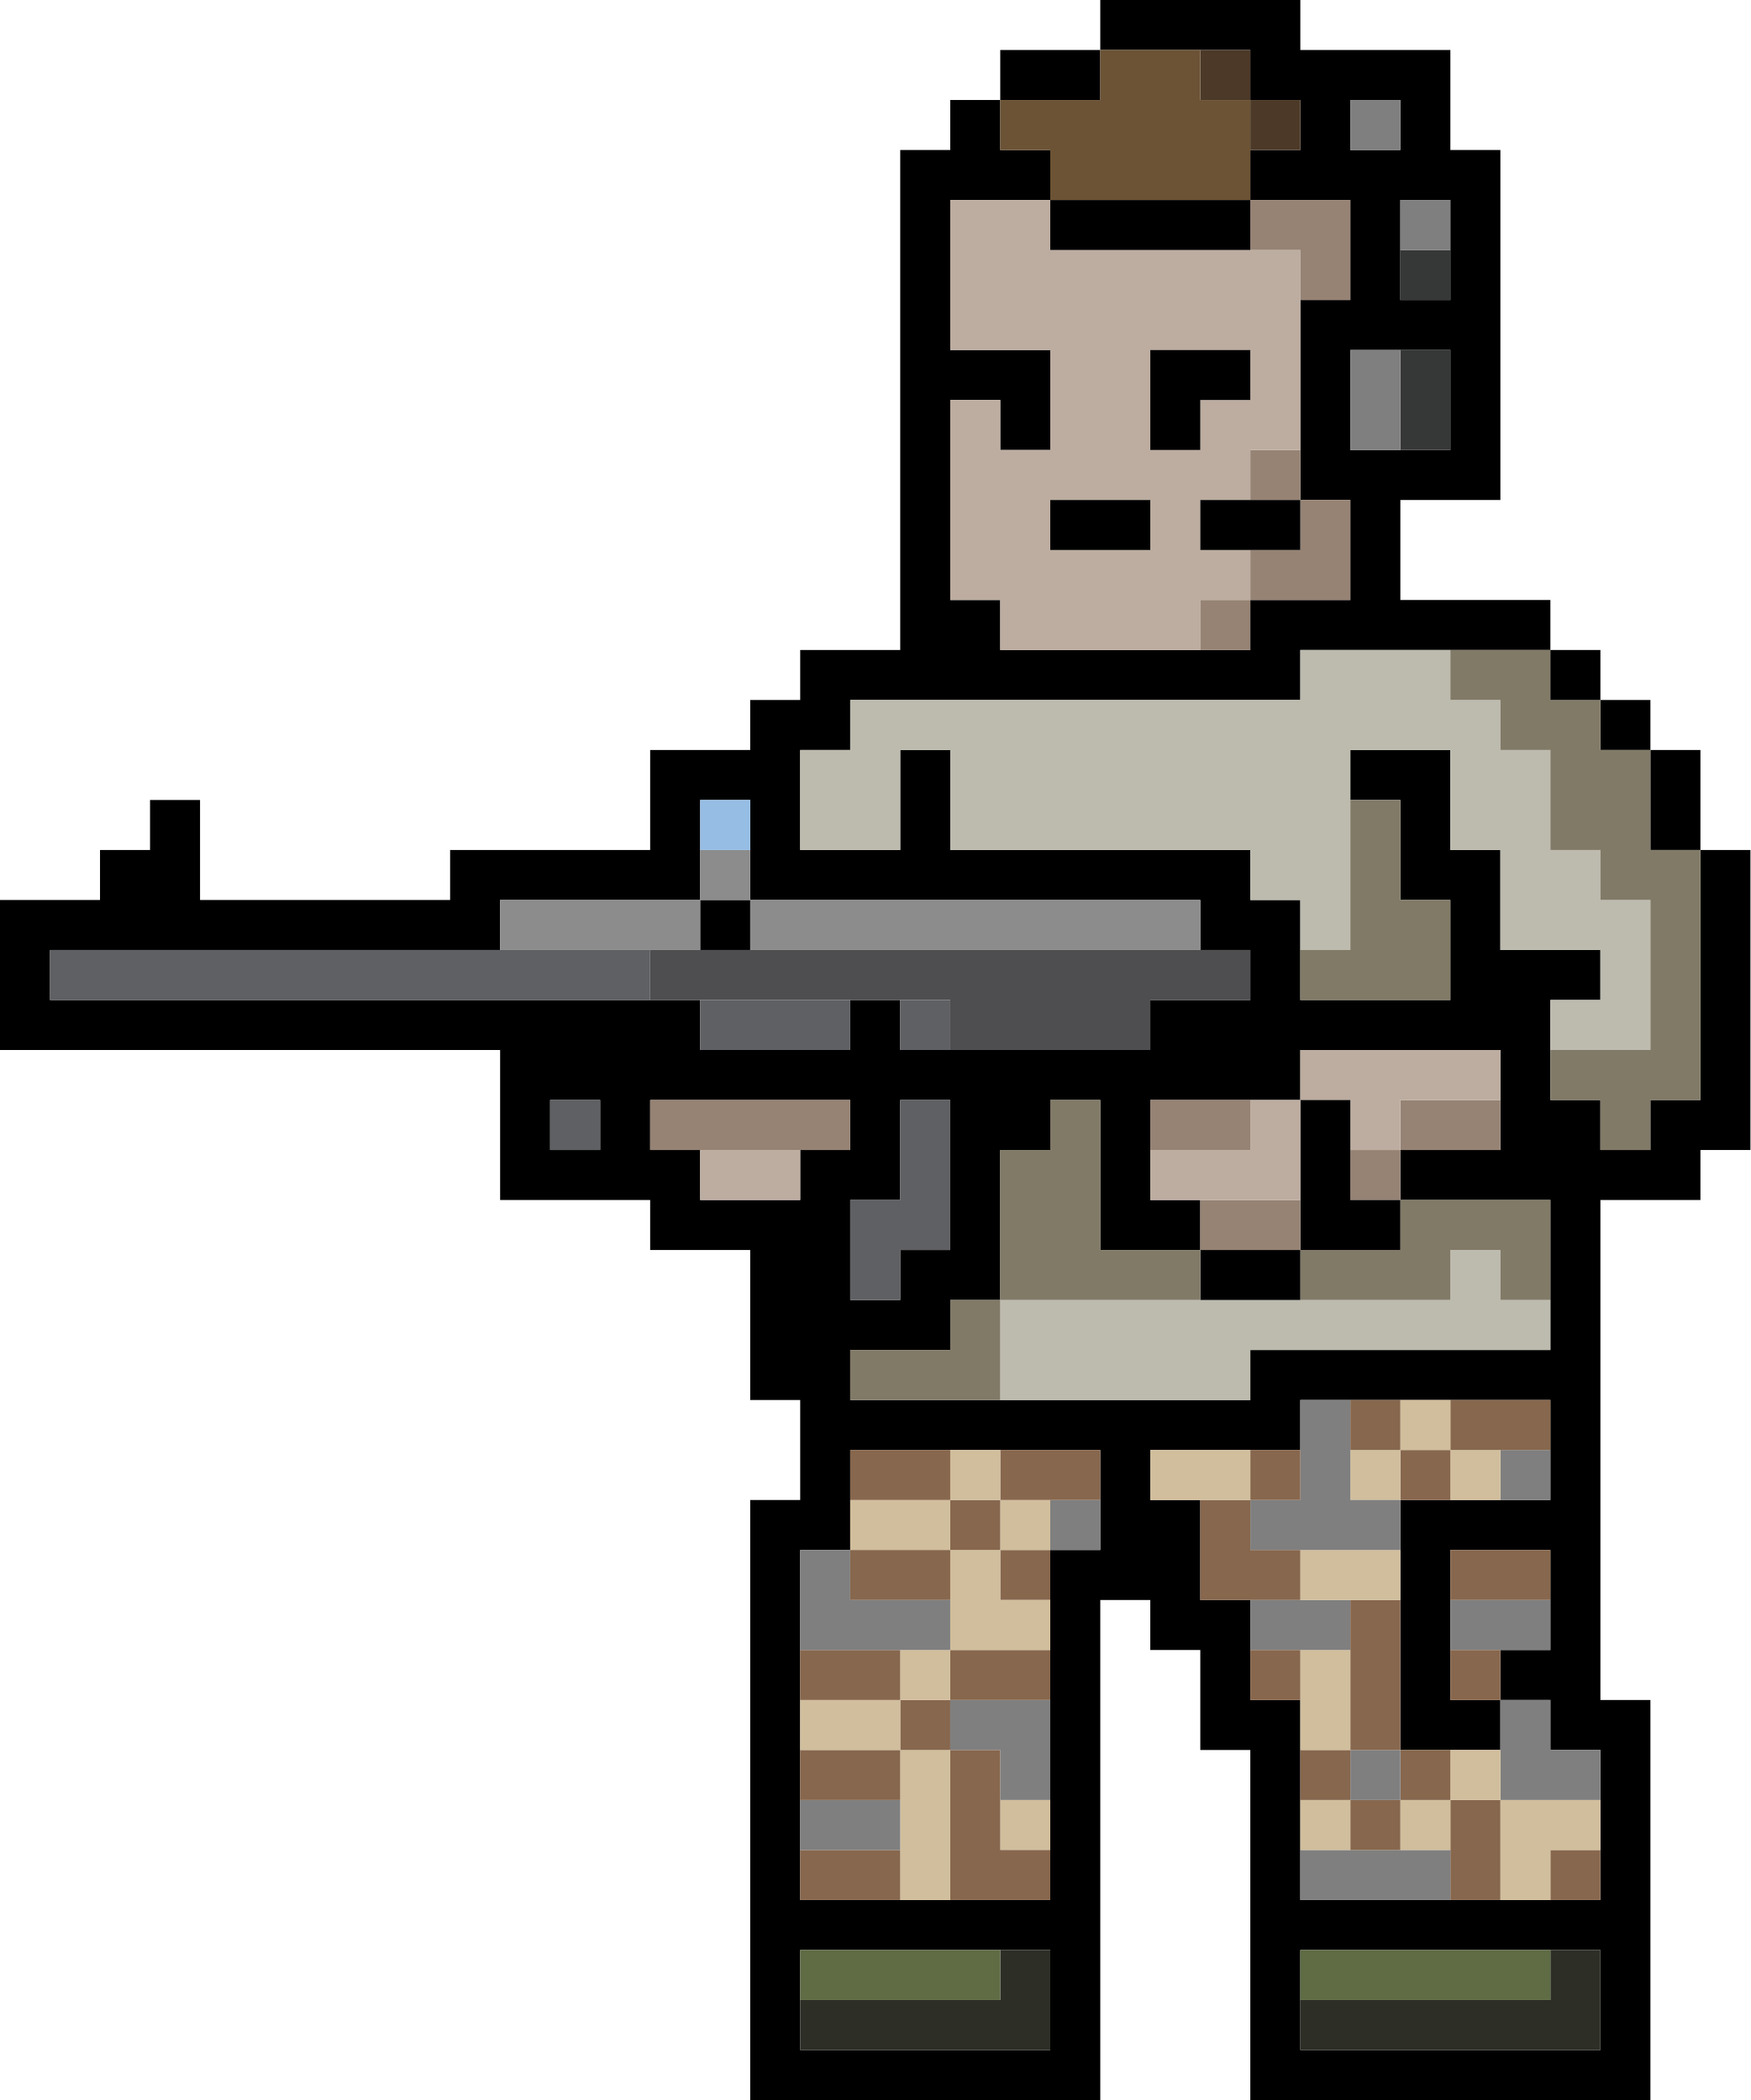
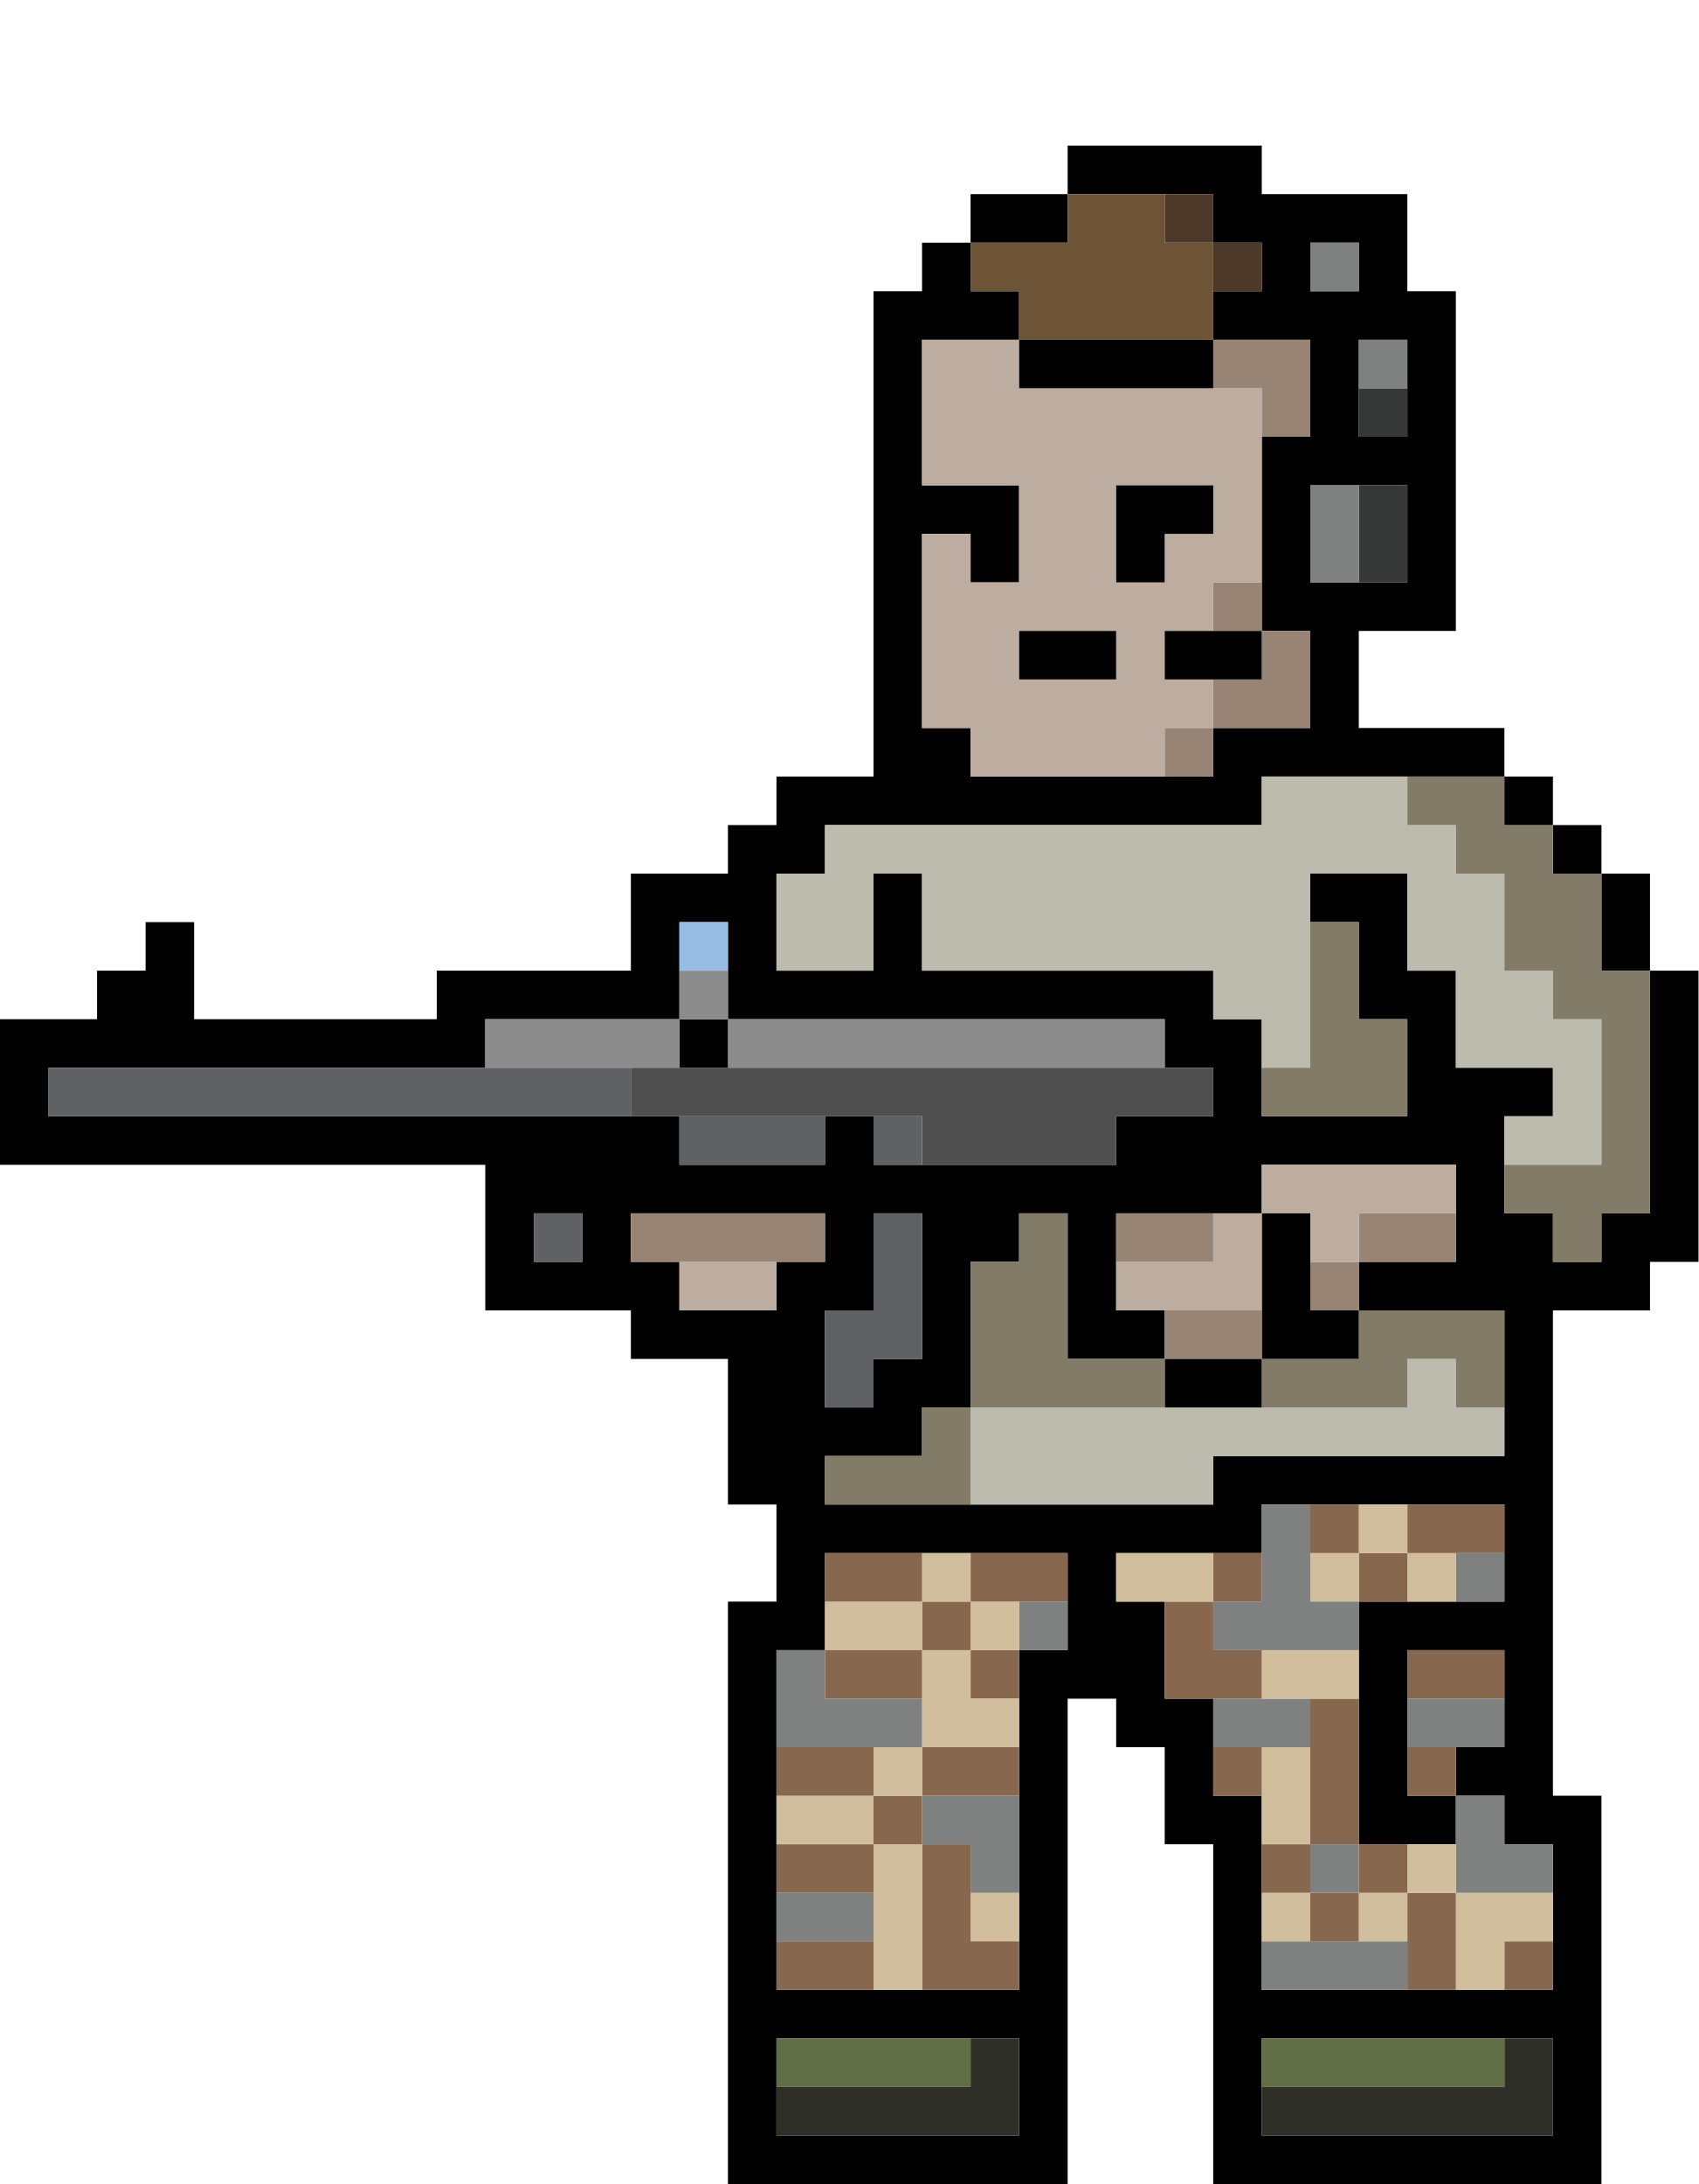
- <svg xmlns="http://www.w3.org/2000/svg" id="Layer_1" data-name="Layer 1" viewBox="0 0 70 84">
+ <svg xmlns="http://www.w3.org/2000/svg" id="Layer_1" data-name="Layer 1" viewBox="0 0 70 90">
  <defs>
    <style>
      .cls-1 {
-         fill: #7f7f7f;
+         fill: #827b68;
      }

      .cls-2 {
-         fill: #87674d;
+         fill: #4d3929;
      }

      .cls-3 {
-         fill: #968374;
+         fill: #bdada0;
      }

      .cls-4 {
-         fill: #bdada0;
+         fill: #7f8080;
      }

      .cls-5 {
        fill: #363837;
      }

      .cls-6 {
-         fill: #d1be9c;
+         fill: #6d5436;
      }

      .cls-7 {
-         fill: #6c5335;
+         fill: #606d45;
      }

      .cls-8 {
-         fill: #817a67;
+         fill: #8c8c8c;
      }

      .cls-9 {
-         fill: #4c3928;
+         fill: #4f4f50;
      }

      .cls-10 {
-         fill: #8c8c8c;
+         fill: #bdbbae;
      }

      .cls-11 {
-         fill: #5f6063;
+         fill: #606164;
      }

      .cls-12 {
-         fill: #bdbbae;
+         fill: #010101;
      }

      .cls-13 {
-         fill: #4e4e50;
+         fill: #98bde3;
      }

      .cls-14 {
-         fill: #96bde4;
+         fill: #87674e;
      }

      .cls-15 {
-         fill: #5f6c44;
+         fill: #d1be9d;
      }

      .cls-16 {
-         fill: #2d2e26;
+         fill: #978475;
+       }
+ 
+       .cls-17 {
+         fill: #2e2f27;
      }
    </style>
  </defs>
-   <path d="M68,36v8h-2v2h-2v-2h-2v-4h2v-2h-4v-4h-2v-4h-4v2h2v4h2v4h-6v-4h-2v-2h-12v-4h-2v4h-4v-4h2v-2h18v-2h10v-2h-6v-4h4V6h-2V2h-6V0h-8v2h6v2h2v2h-2v2h4v4h-2v8h2v4h-4v2h-10v-2h-2v-8h2v2h2v-4h-4v-6h4v-2h-2v-2h-2v2h-2v20h-4v2h-2v2h-4v4h-8v2h-10v-4h-2v2h-2v2H0v6h20v6h6v2h4v6h2v4h-2v24h14v-20h2v2h2v4h2v14h16v-16h-2v-20h4v-2h2v-12h-2v2ZM54,4h2v2h-2v-2ZM56,10v-2h2v4h-2v-2ZM54,16v-2h4v4h-4v-2ZM18,40H2v-2h18v-2h8v-4h2v4h18v2h2v2h-4v2h-10v-2h-2v2h-6v-2h-10ZM38,46v4h-2v2h-2v-4h2v-4h2v2ZM22,46v-2h2v2h-2ZM28,48v-2h-2v-2h8v2h-2v2h-4ZM42,80v2h-10v-4h10v2ZM42,62v14h-10v-14h2v-4h10v4h-2ZM64,80v2h-12v-4h12v2ZM62,58v2h-6v10h4v-2h-2v-6h4v4h-2v2h2v2h2v6h-12v-8h-2v-4h-2v-4h-2v-2h6v-2h10v2ZM62,50v4h-12v2h-16v-2h4v-2h2v-6h2v-2h2v6h4v-2h-2v-4h6v-2h8v4h-4v2h6v2Z" />
-   <polygon points="66 34 68 34 68 32 68 30 66 30 66 32 66 34" />
-   <polygon class="cls-12" points="66 42 66 40 66 38 66 36 64 36 64 34 62 34 62 32 62 30 60 30 60 28 58 28 58 26 56 26 54 26 52 26 52 28 50 28 48 28 46 28 44 28 42 28 40 28 38 28 36 28 34 28 34 30 32 30 32 32 32 34 34 34 36 34 36 32 36 30 38 30 38 32 38 34 40 34 42 34 44 34 46 34 48 34 50 34 50 36 52 36 52 38 54 38 54 36 54 34 54 32 54 30 56 30 58 30 58 32 58 34 60 34 60 36 60 38 62 38 64 38 64 40 62 40 62 42 64 42 66 42" />
-   <rect x="64" y="28" width="2" height="2" />
-   <polygon class="cls-16" points="62 80 60 80 58 80 56 80 54 80 52 80 52 82 54 82 56 82 58 82 60 82 62 82 64 82 64 80 64 78 62 78 62 80" />
-   <rect class="cls-2" x="62" y="74" width="2" height="2" />
-   <polygon class="cls-8" points="64 28 62 28 62 26 60 26 58 26 58 28 60 28 60 30 62 30 62 32 62 34 64 34 64 36 66 36 66 38 66 40 66 42 64 42 62 42 62 44 64 44 64 46 66 46 66 44 68 44 68 42 68 40 68 38 68 36 68 34 66 34 66 32 66 30 64 30 64 28" />
-   <rect x="62" y="26" width="2" height="2" />
-   <polygon class="cls-6" points="60 72 60 74 60 76 62 76 62 74 64 74 64 72 62 72 60 72" />
-   <polygon class="cls-1" points="62 72 64 72 64 70 62 70 62 68 60 68 60 70 60 72 62 72" />
-   <polygon class="cls-1" points="62 66 62 64 60 64 58 64 58 66 60 66 62 66" />
-   <polygon class="cls-2" points="62 64 62 62 60 62 58 62 58 64 60 64 62 64" />
-   <rect class="cls-1" x="60" y="58" width="2" height="2" />
-   <polygon class="cls-2" points="60 72 58 72 58 74 58 76 60 76 60 74 60 72" />
-   <rect class="cls-6" x="58" y="70" width="2" height="2" />
-   <rect class="cls-2" x="58" y="66" width="2" height="2" />
-   <rect class="cls-6" x="58" y="58" width="2" height="2" />
-   <polygon class="cls-2" points="58 56 58 58 60 58 62 58 62 56 60 56 58 56" />
-   <polygon class="cls-12" points="60 50 58 50 58 52 56 52 54 52 52 52 50 52 48 52 46 52 44 52 42 52 40 52 40 54 40 56 42 56 44 56 46 56 48 56 50 56 50 54 52 54 54 54 56 54 58 54 60 54 62 54 62 52 60 52 60 50" />
-   <polygon class="cls-8" points="58 48 56 48 56 50 54 50 52 50 52 52 54 52 56 52 58 52 58 50 60 50 60 52 62 52 62 50 62 48 60 48 58 48" />
-   <polygon class="cls-1" points="56 74 54 74 52 74 52 76 54 76 56 76 58 76 58 74 56 74" />
-   <rect class="cls-6" x="56" y="72" width="2" height="2" />
-   <rect class="cls-2" x="56" y="70" width="2" height="2" />
-   <rect class="cls-2" x="56" y="58" width="2" height="2" />
-   <rect class="cls-6" x="56" y="56" width="2" height="2" />
-   <polygon class="cls-3" points="56 44 56 46 58 46 60 46 60 44 58 44 56 44" />
-   <polygon class="cls-5" points="56 18 58 18 58 16 58 14 56 14 56 16 56 18" />
-   <rect class="cls-5" x="56" y="10" width="2" height="2" />
-   <rect class="cls-1" x="56" y="8" width="2" height="2" />
-   <polygon class="cls-15" points="56 80 58 80 60 80 62 80 62 78 60 78 58 78 56 78 54 78 52 78 52 80 54 80 56 80" />
-   <rect class="cls-2" x="54" y="72" width="2" height="2" />
-   <rect class="cls-1" x="54" y="70" width="2" height="2" />
-   <polygon class="cls-2" points="54 66 54 68 54 70 56 70 56 68 56 66 56 64 54 64 54 66" />
-   <rect class="cls-6" x="54" y="58" width="2" height="2" />
-   <rect class="cls-2" x="54" y="56" width="2" height="2" />
-   <rect class="cls-3" x="54" y="46" width="2" height="2" />
-   <polygon class="cls-4" points="54 46 56 46 56 44 58 44 60 44 60 42 58 42 56 42 54 42 52 42 52 44 54 44 54 46" />
-   <polygon class="cls-8" points="54 36 54 38 52 38 52 40 54 40 56 40 58 40 58 38 58 36 56 36 56 34 56 32 54 32 54 34 54 36" />
-   <polygon class="cls-1" points="56 16 56 14 54 14 54 16 54 18 56 18 56 16" />
-   <rect class="cls-1" x="54" y="4" width="2" height="2" />
-   <rect class="cls-6" x="52" y="72" width="2" height="2" />
-   <rect class="cls-2" x="52" y="70" width="2" height="2" />
-   <polygon class="cls-6" points="54 68 54 66 52 66 52 68 52 70 54 70 54 68" />
-   <polygon class="cls-1" points="54 66 54 64 52 64 50 64 50 66 52 66 54 66" />
-   <polygon class="cls-6" points="52 62 52 64 54 64 56 64 56 62 54 62 52 62" />
-   <polygon class="cls-1" points="54 58 54 56 52 56 52 58 52 60 50 60 50 62 52 62 54 62 56 62 56 60 54 60 54 58" />
-   <polygon points="52 48 52 50 54 50 56 50 56 48 54 48 54 46 54 44 52 44 52 46 52 48" />
-   <rect class="cls-2" x="50" y="66" width="2" height="2" />
-   <polygon class="cls-2" points="52 62 50 62 50 60 48 60 48 62 48 64 50 64 52 64 52 62" />
-   <rect class="cls-2" x="50" y="58" width="2" height="2" />
-   <polygon class="cls-3" points="52 50 52 48 50 48 48 48 48 50 50 50 52 50" />
-   <polygon class="cls-4" points="52 48 52 46 52 44 50 44 50 46 48 46 46 46 46 48 48 48 50 48 52 48" />
-   <polygon class="cls-3" points="50 22 50 24 52 24 54 24 54 22 54 20 52 20 52 22 50 22" />
-   <rect class="cls-3" x="50" y="18" width="2" height="2" />
-   <path class="cls-4" d="M50,10h-8v-2h-4v6h4v4h-2v-2h-2v8h2v2h8v-2h2v-2h-2v-2h2v-2h2v-8h-2ZM46,22h-4v-2h4v2ZM50,16h-2v2h-2v-4h4v2Z" />
-   <polygon class="cls-3" points="52 10 52 12 54 12 54 10 54 8 52 8 50 8 50 10 52 10" />
-   <rect class="cls-9" x="50" y="4" width="2" height="2" />
-   <polygon class="cls-6" points="50 58 48 58 46 58 46 60 48 60 50 60 50 58" />
-   <polygon points="50 52 52 52 52 50 50 50 48 50 48 52 50 52" />
-   <polygon class="cls-3" points="50 46 50 44 48 44 46 44 46 46 48 46 50 46" />
-   <rect class="cls-3" x="48" y="24" width="2" height="2" />
-   <polygon points="48 20 48 22 50 22 52 22 52 20 50 20 48 20" />
-   <rect class="cls-9" x="48" y="2" width="2" height="2" />
-   <polygon points="46 14 46 16 46 18 48 18 48 16 50 16 50 14 48 14 46 14" />
-   <polygon points="46 8 44 8 42 8 42 10 44 10 46 10 48 10 50 10 50 8 48 8 46 8" />
-   <polygon class="cls-13" points="44 38 42 38 40 38 38 38 36 38 34 38 32 38 30 38 28 38 26 38 26 40 28 40 30 40 32 40 34 40 36 40 38 40 38 42 40 42 42 42 44 42 46 42 46 40 48 40 50 40 50 38 48 38 46 38 44 38" />
-   <rect class="cls-1" x="42" y="60" width="2" height="2" />
-   <polygon class="cls-8" points="44 52 46 52 48 52 48 50 46 50 44 50 44 48 44 46 44 44 42 44 42 46 40 46 40 48 40 50 40 52 42 52 44 52" />
-   <polygon points="42 20 42 22 44 22 46 22 46 20 44 20 42 20" />
-   <polygon points="44 4 44 2 42 2 40 2 40 4 42 4 44 4" />
-   <polygon class="cls-16" points="40 80 38 80 36 80 34 80 32 80 32 82 34 82 36 82 38 82 40 82 42 82 42 80 42 78 40 78 40 80" />
-   <rect class="cls-6" x="40" y="72" width="2" height="2" />
-   <rect class="cls-2" x="40" y="62" width="2" height="2" />
-   <rect class="cls-6" x="40" y="60" width="2" height="2" />
-   <polygon class="cls-2" points="42 60 44 60 44 58 42 58 40 58 40 60 42 60" />
-   <polygon class="cls-7" points="42 6 42 8 44 8 46 8 48 8 50 8 50 6 50 4 48 4 48 2 46 2 44 2 44 4 42 4 40 4 40 6 42 6" />
-   <polygon class="cls-2" points="40 72 40 70 38 70 38 72 38 74 38 76 40 76 42 76 42 74 40 74 40 72" />
-   <polygon class="cls-1" points="38 68 38 70 40 70 40 72 42 72 42 70 42 68 40 68 38 68" />
-   <polygon class="cls-2" points="38 66 38 68 40 68 42 68 42 66 40 66 38 66" />
-   <polygon class="cls-6" points="40 62 38 62 38 64 38 66 40 66 42 66 42 64 40 64 40 62" />
-   <rect class="cls-2" x="38" y="60" width="2" height="2" />
-   <rect class="cls-6" x="38" y="58" width="2" height="2" />
-   <polygon class="cls-8" points="40 52 38 52 38 54 36 54 34 54 34 56 36 56 38 56 40 56 40 54 40 52" />
-   <polygon class="cls-6" points="38 72 38 70 36 70 36 72 36 74 36 76 38 76 38 74 38 72" />
-   <rect class="cls-2" x="36" y="68" width="2" height="2" />
-   <rect class="cls-6" x="36" y="66" width="2" height="2" />
-   <polygon class="cls-6" points="38 62 38 60 36 60 34 60 34 62 36 62 38 62" />
-   <polygon class="cls-2" points="38 60 38 58 36 58 34 58 34 60 36 60 38 60" />
-   <polygon class="cls-11" points="36 46 36 48 34 48 34 50 34 52 36 52 36 50 38 50 38 48 38 46 38 44 36 44 36 46" />
-   <rect class="cls-11" x="36" y="40" width="2" height="2" />
-   <polygon class="cls-15" points="36 80 38 80 40 80 40 78 38 78 36 78 34 78 32 78 32 80 34 80 36 80" />
-   <polygon class="cls-2" points="34 74 32 74 32 76 34 76 36 76 36 74 34 74" />
-   <polygon class="cls-1" points="36 74 36 72 34 72 32 72 32 74 34 74 36 74" />
-   <polygon class="cls-2" points="36 72 36 70 34 70 32 70 32 72 34 72 36 72" />
-   <polygon class="cls-6" points="36 70 36 68 34 68 32 68 32 70 34 70 36 70" />
-   <polygon class="cls-2" points="36 68 36 66 34 66 32 66 32 68 34 68 36 68" />
-   <polygon class="cls-1" points="36 66 38 66 38 64 36 64 34 64 34 62 32 62 32 64 32 66 34 66 36 66" />
-   <polygon class="cls-2" points="36 64 38 64 38 62 36 62 34 62 34 64 36 64" />
-   <polygon class="cls-4" points="32 46 30 46 28 46 28 48 30 48 32 48 32 46" />
-   <polygon class="cls-3" points="32 46 34 46 34 44 32 44 30 44 28 44 26 44 26 46 28 46 30 46 32 46" />
-   <polygon class="cls-11" points="30 40 28 40 28 42 30 42 32 42 34 42 34 40 32 40 30 40" />
-   <polygon class="cls-10" points="32 38 34 38 36 38 38 38 40 38 42 38 44 38 46 38 48 38 48 36 46 36 44 36 42 36 40 36 38 36 36 36 34 36 32 36 30 36 30 38 32 38" />
-   <rect x="28" y="36" width="2" height="2" />
-   <rect class="cls-10" x="28" y="34" width="2" height="2" />
-   <rect class="cls-14" x="28" y="32" width="2" height="2" />
-   <rect class="cls-11" x="22" y="44" width="2" height="2" />
-   <polygon class="cls-11" points="24 40 26 40 26 38 24 38 22 38 20 38 18 38 16 38 14 38 12 38 10 38 8 38 6 38 4 38 2 38 2 40 4 40 6 40 8 40 10 40 12 40 14 40 16 40 18 40 20 40 22 40 24 40" />
-   <polygon class="cls-10" points="24 38 26 38 28 38 28 36 26 36 24 36 22 36 20 36 20 38 22 38 24 38" />
+   <path class="cls-12" d="M68,42v8h-2v2h-2v-2h-2v-4h2v-2h-4v-4h-2v-4h-4v2h2v4h2v4h-6v-4h-2v-2h-12v-4h-2v4h-4v-4h2v-2h18v-2h10v-2h-6v-4h4v-14h-2v-4h-6v-2h-8v2h6v2h2v2h-2v2h4v4h-2v8h2v4h-4v2h-10v-2h-2v-8h2v2h2v-4h-4v-6h4v-2h-2v-2h-2v2h-2v20h-4v2h-2v2h-4v4h-8v2h-10v-4h-2v2h-2v2H0v6h20v6h6v2h4v6h2v4h-2v24h14v-20h2v2h2v4h2v14h16v-16h-2v-20h4v-2h2v-12h-2v2ZM54,10h2v2h-2v-2ZM56,16v-2h2v4h-2v-2ZM54,22v-2h4v4h-4v-2ZM18,46H2v-2h18v-2h8v-4h2v4h18v2h2v2h-4v2h-10v-2h-2v2h-6v-2h-10ZM38,52v4h-2v2h-2v-4h2v-4h2v2ZM22,52v-2h2v2h-2ZM28,54v-2h-2v-2h8v2h-2v2h-4ZM42,86v2h-10v-4h10v2ZM42,68v14h-10v-14h2v-4h10v4h-2ZM64,86v2h-12v-4h12v2ZM62,64v2h-6v10h4v-2h-2v-6h4v4h-2v2h2v2h2v6h-12v-8h-2v-4h-2v-4h-2v-2h6v-2h10v2ZM62,56v4h-12v2h-16v-2h4v-2h2v-6h2v-2h2v6h4v-2h-2v-4h6v-2h8v4h-4v2h6v2Z" />
+   <polygon class="cls-12" points="66 40 68 40 68 38 68 36 66 36 66 38 66 40" />
+   <polygon class="cls-10" points="66 48 66 46 66 44 66 42 64 42 64 40 62 40 62 38 62 36 60 36 60 34 58 34 58 32 56 32 54 32 52 32 52 34 50 34 48 34 46 34 44 34 42 34 40 34 38 34 36 34 34 34 34 36 32 36 32 38 32 40 34 40 36 40 36 38 36 36 38 36 38 38 38 40 40 40 42 40 44 40 46 40 48 40 50 40 50 42 52 42 52 44 54 44 54 42 54 40 54 38 54 36 56 36 58 36 58 38 58 40 60 40 60 42 60 44 62 44 64 44 64 46 62 46 62 48 64 48 66 48" />
+   <rect class="cls-12" x="64" y="34" width="2" height="2" />
+   <polygon class="cls-17" points="62 86 60 86 58 86 56 86 54 86 52 86 52 88 54 88 56 88 58 88 60 88 62 88 64 88 64 86 64 84 62 84 62 86" />
+   <rect class="cls-14" x="62" y="80" width="2" height="2" />
+   <polygon class="cls-1" points="64 34 62 34 62 32 60 32 58 32 58 34 60 34 60 36 62 36 62 38 62 40 64 40 64 42 66 42 66 44 66 46 66 48 64 48 62 48 62 50 64 50 64 52 66 52 66 50 68 50 68 48 68 46 68 44 68 42 68 40 66 40 66 38 66 36 64 36 64 34" />
+   <rect class="cls-12" x="62" y="32" width="2" height="2" />
+   <polygon class="cls-15" points="60 78 60 80 60 82 62 82 62 80 64 80 64 78 62 78 60 78" />
+   <polygon class="cls-4" points="62 78 64 78 64 76 62 76 62 74 60 74 60 76 60 78 62 78" />
+   <polygon class="cls-4" points="62 72 62 70 60 70 58 70 58 72 60 72 62 72" />
+   <polygon class="cls-14" points="62 70 62 68 60 68 58 68 58 70 60 70 62 70" />
+   <rect class="cls-4" x="60" y="64" width="2" height="2" />
+   <polygon class="cls-14" points="60 78 58 78 58 80 58 82 60 82 60 80 60 78" />
+   <rect class="cls-15" x="58" y="76" width="2" height="2" />
+   <rect class="cls-14" x="58" y="72" width="2" height="2" />
+   <rect class="cls-15" x="58" y="64" width="2" height="2" />
+   <polygon class="cls-14" points="58 62 58 64 60 64 62 64 62 62 60 62 58 62" />
+   <polygon class="cls-10" points="60 56 58 56 58 58 56 58 54 58 52 58 50 58 48 58 46 58 44 58 42 58 40 58 40 60 40 62 42 62 44 62 46 62 48 62 50 62 50 60 52 60 54 60 56 60 58 60 60 60 62 60 62 58 60 58 60 56" />
+   <polygon class="cls-1" points="58 54 56 54 56 56 54 56 52 56 52 58 54 58 56 58 58 58 58 56 60 56 60 58 62 58 62 56 62 54 60 54 58 54" />
+   <polygon class="cls-4" points="56 80 54 80 52 80 52 82 54 82 56 82 58 82 58 80 56 80" />
+   <rect class="cls-15" x="56" y="78" width="2" height="2" />
+   <rect class="cls-14" x="56" y="76" width="2" height="2" />
+   <rect class="cls-14" x="56" y="64" width="2" height="2" />
+   <rect class="cls-15" x="56" y="62" width="2" height="2" />
+   <polygon class="cls-16" points="56 50 56 52 58 52 60 52 60 50 58 50 56 50" />
+   <polygon class="cls-5" points="56 24 58 24 58 22 58 20 56 20 56 22 56 24" />
+   <rect class="cls-5" x="56" y="16" width="2" height="2" />
+   <rect class="cls-4" x="56" y="14" width="2" height="2" />
+   <polygon class="cls-7" points="56 86 58 86 60 86 62 86 62 84 60 84 58 84 56 84 54 84 52 84 52 86 54 86 56 86" />
+   <rect class="cls-14" x="54" y="78" width="2" height="2" />
+   <rect class="cls-4" x="54" y="76" width="2" height="2" />
+   <polygon class="cls-14" points="54 72 54 74 54 76 56 76 56 74 56 72 56 70 54 70 54 72" />
+   <rect class="cls-15" x="54" y="64" width="2" height="2" />
+   <rect class="cls-14" x="54" y="62" width="2" height="2" />
+   <rect class="cls-16" x="54" y="52" width="2" height="2" />
+   <polygon class="cls-3" points="54 52 56 52 56 50 58 50 60 50 60 48 58 48 56 48 54 48 52 48 52 50 54 50 54 52" />
+   <polygon class="cls-1" points="54 42 54 44 52 44 52 46 54 46 56 46 58 46 58 44 58 42 56 42 56 40 56 38 54 38 54 40 54 42" />
+   <polygon class="cls-4" points="56 22 56 20 54 20 54 22 54 24 56 24 56 22" />
+   <rect class="cls-4" x="54" y="10" width="2" height="2" />
+   <rect class="cls-15" x="52" y="78" width="2" height="2" />
+   <rect class="cls-14" x="52" y="76" width="2" height="2" />
+   <polygon class="cls-15" points="54 74 54 72 52 72 52 74 52 76 54 76 54 74" />
+   <polygon class="cls-4" points="54 72 54 70 52 70 50 70 50 72 52 72 54 72" />
+   <polygon class="cls-15" points="52 68 52 70 54 70 56 70 56 68 54 68 52 68" />
+   <polygon class="cls-4" points="54 64 54 62 52 62 52 64 52 66 50 66 50 68 52 68 54 68 56 68 56 66 54 66 54 64" />
+   <polygon class="cls-12" points="52 54 52 56 54 56 56 56 56 54 54 54 54 52 54 50 52 50 52 52 52 54" />
+   <rect class="cls-14" x="50" y="72" width="2" height="2" />
+   <polygon class="cls-14" points="52 68 50 68 50 66 48 66 48 68 48 70 50 70 52 70 52 68" />
+   <rect class="cls-14" x="50" y="64" width="2" height="2" />
+   <polygon class="cls-16" points="52 56 52 54 50 54 48 54 48 56 50 56 52 56" />
+   <polygon class="cls-3" points="52 54 52 52 52 50 50 50 50 52 48 52 46 52 46 54 48 54 50 54 52 54" />
+   <polygon class="cls-16" points="50 28 50 30 52 30 54 30 54 28 54 26 52 26 52 28 50 28" />
+   <rect class="cls-16" x="50" y="24" width="2" height="2" />
+   <path class="cls-3" d="M50,16h-8v-2h-4v6h4v4h-2v-2h-2v8h2v2h8v-2h2v-2h-2v-2h2v-2h2v-8h-2ZM46,28h-4v-2h4v2ZM50,22h-2v2h-2v-4h4v2Z" />
+   <polygon class="cls-16" points="52 16 52 18 54 18 54 16 54 14 52 14 50 14 50 16 52 16" />
+   <rect class="cls-2" x="50" y="10" width="2" height="2" />
+   <polygon class="cls-15" points="50 64 48 64 46 64 46 66 48 66 50 66 50 64" />
+   <polygon class="cls-12" points="50 58 52 58 52 56 50 56 48 56 48 58 50 58" />
+   <polygon class="cls-16" points="50 52 50 50 48 50 46 50 46 52 48 52 50 52" />
+   <rect class="cls-16" x="48" y="30" width="2" height="2" />
+   <polygon class="cls-12" points="48 26 48 28 50 28 52 28 52 26 50 26 48 26" />
+   <rect class="cls-2" x="48" y="8" width="2" height="2" />
+   <polygon class="cls-12" points="46 20 46 22 46 24 48 24 48 22 50 22 50 20 48 20 46 20" />
+   <polygon class="cls-12" points="46 14 44 14 42 14 42 16 44 16 46 16 48 16 50 16 50 14 48 14 46 14" />
+   <polygon class="cls-9" points="44 44 42 44 40 44 38 44 36 44 34 44 32 44 30 44 28 44 26 44 26 46 28 46 30 46 32 46 34 46 36 46 38 46 38 48 40 48 42 48 44 48 46 48 46 46 48 46 50 46 50 44 48 44 46 44 44 44" />
+   <rect class="cls-4" x="42" y="66" width="2" height="2" />
+   <polygon class="cls-1" points="44 58 46 58 48 58 48 56 46 56 44 56 44 54 44 52 44 50 42 50 42 52 40 52 40 54 40 56 40 58 42 58 44 58" />
+   <polygon class="cls-12" points="42 26 42 28 44 28 46 28 46 26 44 26 42 26" />
+   <polygon class="cls-12" points="44 10 44 8 42 8 40 8 40 10 42 10 44 10" />
+   <polygon class="cls-17" points="40 86 38 86 36 86 34 86 32 86 32 88 34 88 36 88 38 88 40 88 42 88 42 86 42 84 40 84 40 86" />
+   <rect class="cls-15" x="40" y="78" width="2" height="2" />
+   <rect class="cls-14" x="40" y="68" width="2" height="2" />
+   <rect class="cls-15" x="40" y="66" width="2" height="2" />
+   <polygon class="cls-14" points="42 66 44 66 44 64 42 64 40 64 40 66 42 66" />
+   <polygon class="cls-6" points="42 12 42 14 44 14 46 14 48 14 50 14 50 12 50 10 48 10 48 8 46 8 44 8 44 10 42 10 40 10 40 12 42 12" />
+   <polygon class="cls-14" points="40 78 40 76 38 76 38 78 38 80 38 82 40 82 42 82 42 80 40 80 40 78" />
+   <polygon class="cls-4" points="38 74 38 76 40 76 40 78 42 78 42 76 42 74 40 74 38 74" />
+   <polygon class="cls-14" points="38 72 38 74 40 74 42 74 42 72 40 72 38 72" />
+   <polygon class="cls-15" points="40 68 38 68 38 70 38 72 40 72 42 72 42 70 40 70 40 68" />
+   <rect class="cls-14" x="38" y="66" width="2" height="2" />
+   <rect class="cls-15" x="38" y="64" width="2" height="2" />
+   <polygon class="cls-1" points="40 58 38 58 38 60 36 60 34 60 34 62 36 62 38 62 40 62 40 60 40 58" />
+   <polygon class="cls-15" points="38 78 38 76 36 76 36 78 36 80 36 82 38 82 38 80 38 78" />
+   <rect class="cls-14" x="36" y="74" width="2" height="2" />
+   <rect class="cls-15" x="36" y="72" width="2" height="2" />
+   <polygon class="cls-15" points="38 68 38 66 36 66 34 66 34 68 36 68 38 68" />
+   <polygon class="cls-14" points="38 66 38 64 36 64 34 64 34 66 36 66 38 66" />
+   <polygon class="cls-11" points="36 52 36 54 34 54 34 56 34 58 36 58 36 56 38 56 38 54 38 52 38 50 36 50 36 52" />
+   <rect class="cls-11" x="36" y="46" width="2" height="2" />
+   <polygon class="cls-7" points="36 86 38 86 40 86 40 84 38 84 36 84 34 84 32 84 32 86 34 86 36 86" />
+   <polygon class="cls-14" points="34 80 32 80 32 82 34 82 36 82 36 80 34 80" />
+   <polygon class="cls-4" points="36 80 36 78 34 78 32 78 32 80 34 80 36 80" />
+   <polygon class="cls-14" points="36 78 36 76 34 76 32 76 32 78 34 78 36 78" />
+   <polygon class="cls-15" points="36 76 36 74 34 74 32 74 32 76 34 76 36 76" />
+   <polygon class="cls-14" points="36 74 36 72 34 72 32 72 32 74 34 74 36 74" />
+   <polygon class="cls-4" points="36 72 38 72 38 70 36 70 34 70 34 68 32 68 32 70 32 72 34 72 36 72" />
+   <polygon class="cls-14" points="36 70 38 70 38 68 36 68 34 68 34 70 36 70" />
+   <polygon class="cls-3" points="32 52 30 52 28 52 28 54 30 54 32 54 32 52" />
+   <polygon class="cls-16" points="32 52 34 52 34 50 32 50 30 50 28 50 26 50 26 52 28 52 30 52 32 52" />
+   <polygon class="cls-11" points="30 46 28 46 28 48 30 48 32 48 34 48 34 46 32 46 30 46" />
+   <polygon class="cls-8" points="32 44 34 44 36 44 38 44 40 44 42 44 44 44 46 44 48 44 48 42 46 42 44 42 42 42 40 42 38 42 36 42 34 42 32 42 30 42 30 44 32 44" />
+   <rect class="cls-12" x="28" y="42" width="2" height="2" />
+   <rect class="cls-8" x="28" y="40" width="2" height="2" />
+   <rect class="cls-13" x="28" y="38" width="2" height="2" />
+   <rect class="cls-11" x="22" y="50" width="2" height="2" />
+   <polygon class="cls-11" points="24 46 26 46 26 44 24 44 22 44 20 44 18 44 16 44 14 44 12 44 10 44 8 44 6 44 4 44 2 44 2 46 4 46 6 46 8 46 10 46 12 46 14 46 16 46 18 46 20 46 22 46 24 46" />
+   <polygon class="cls-8" points="24 44 26 44 28 44 28 42 26 42 24 42 22 42 20 42 20 44 22 44 24 44" />
</svg>
